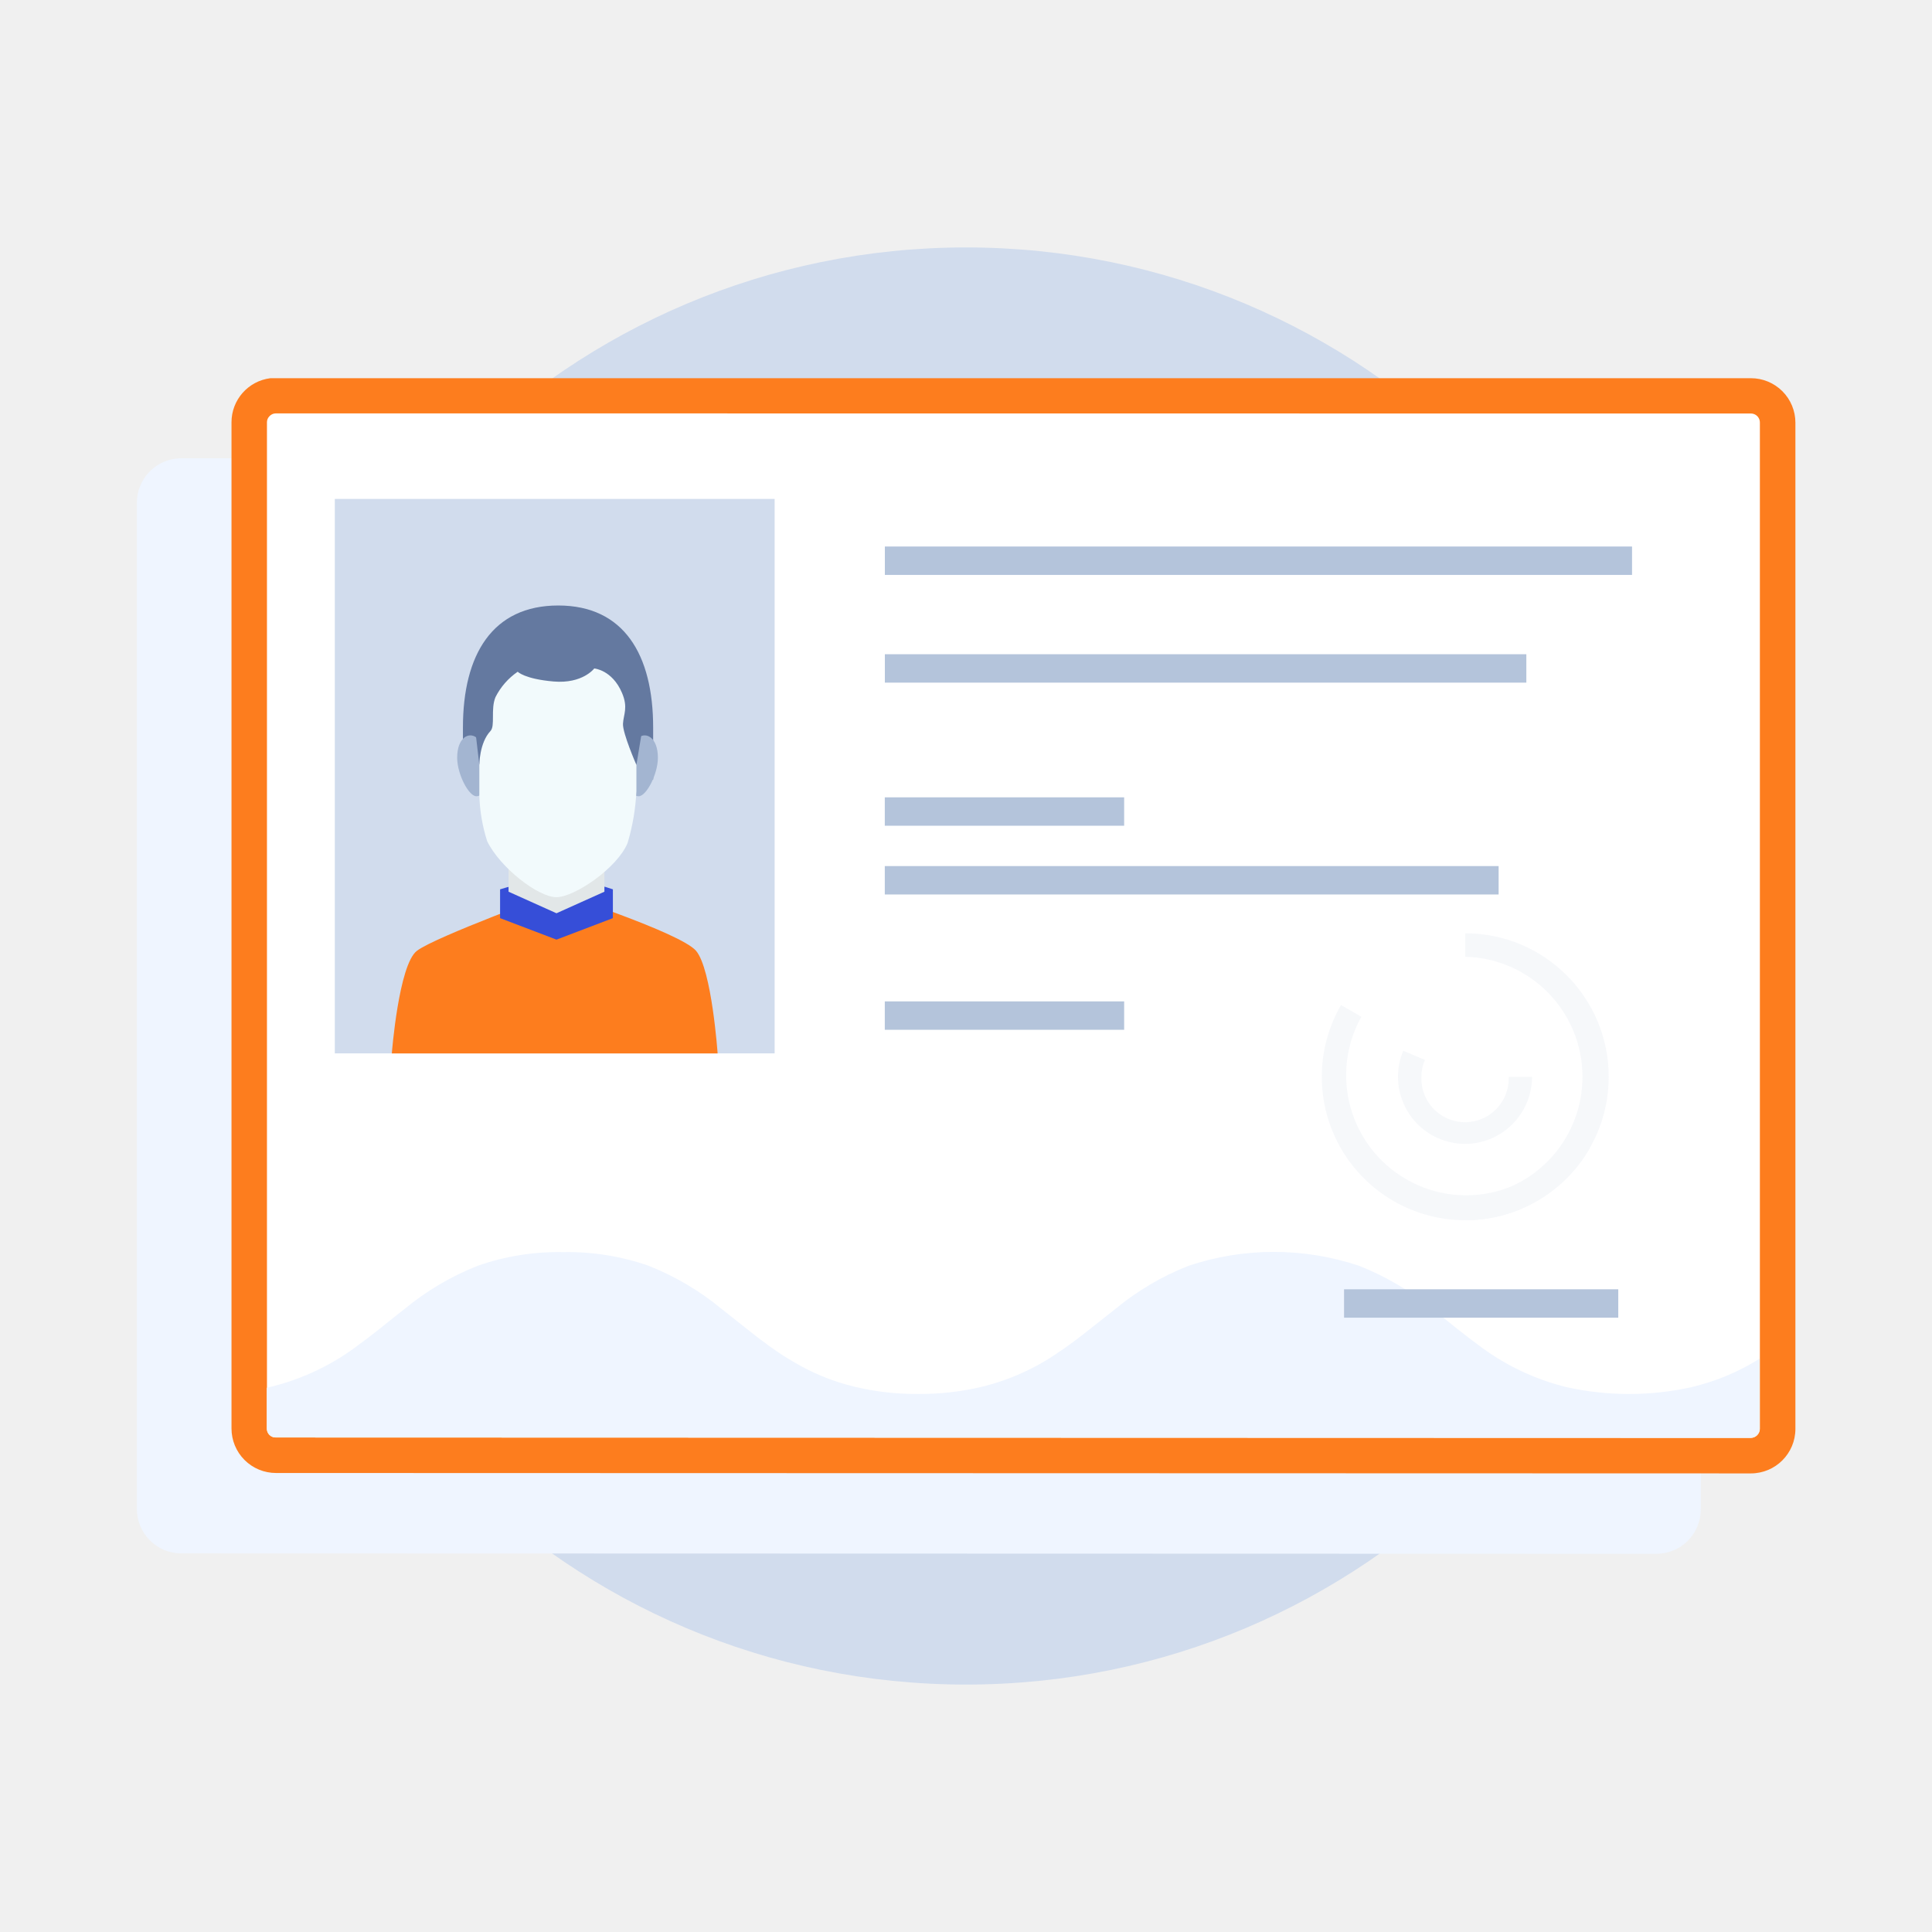
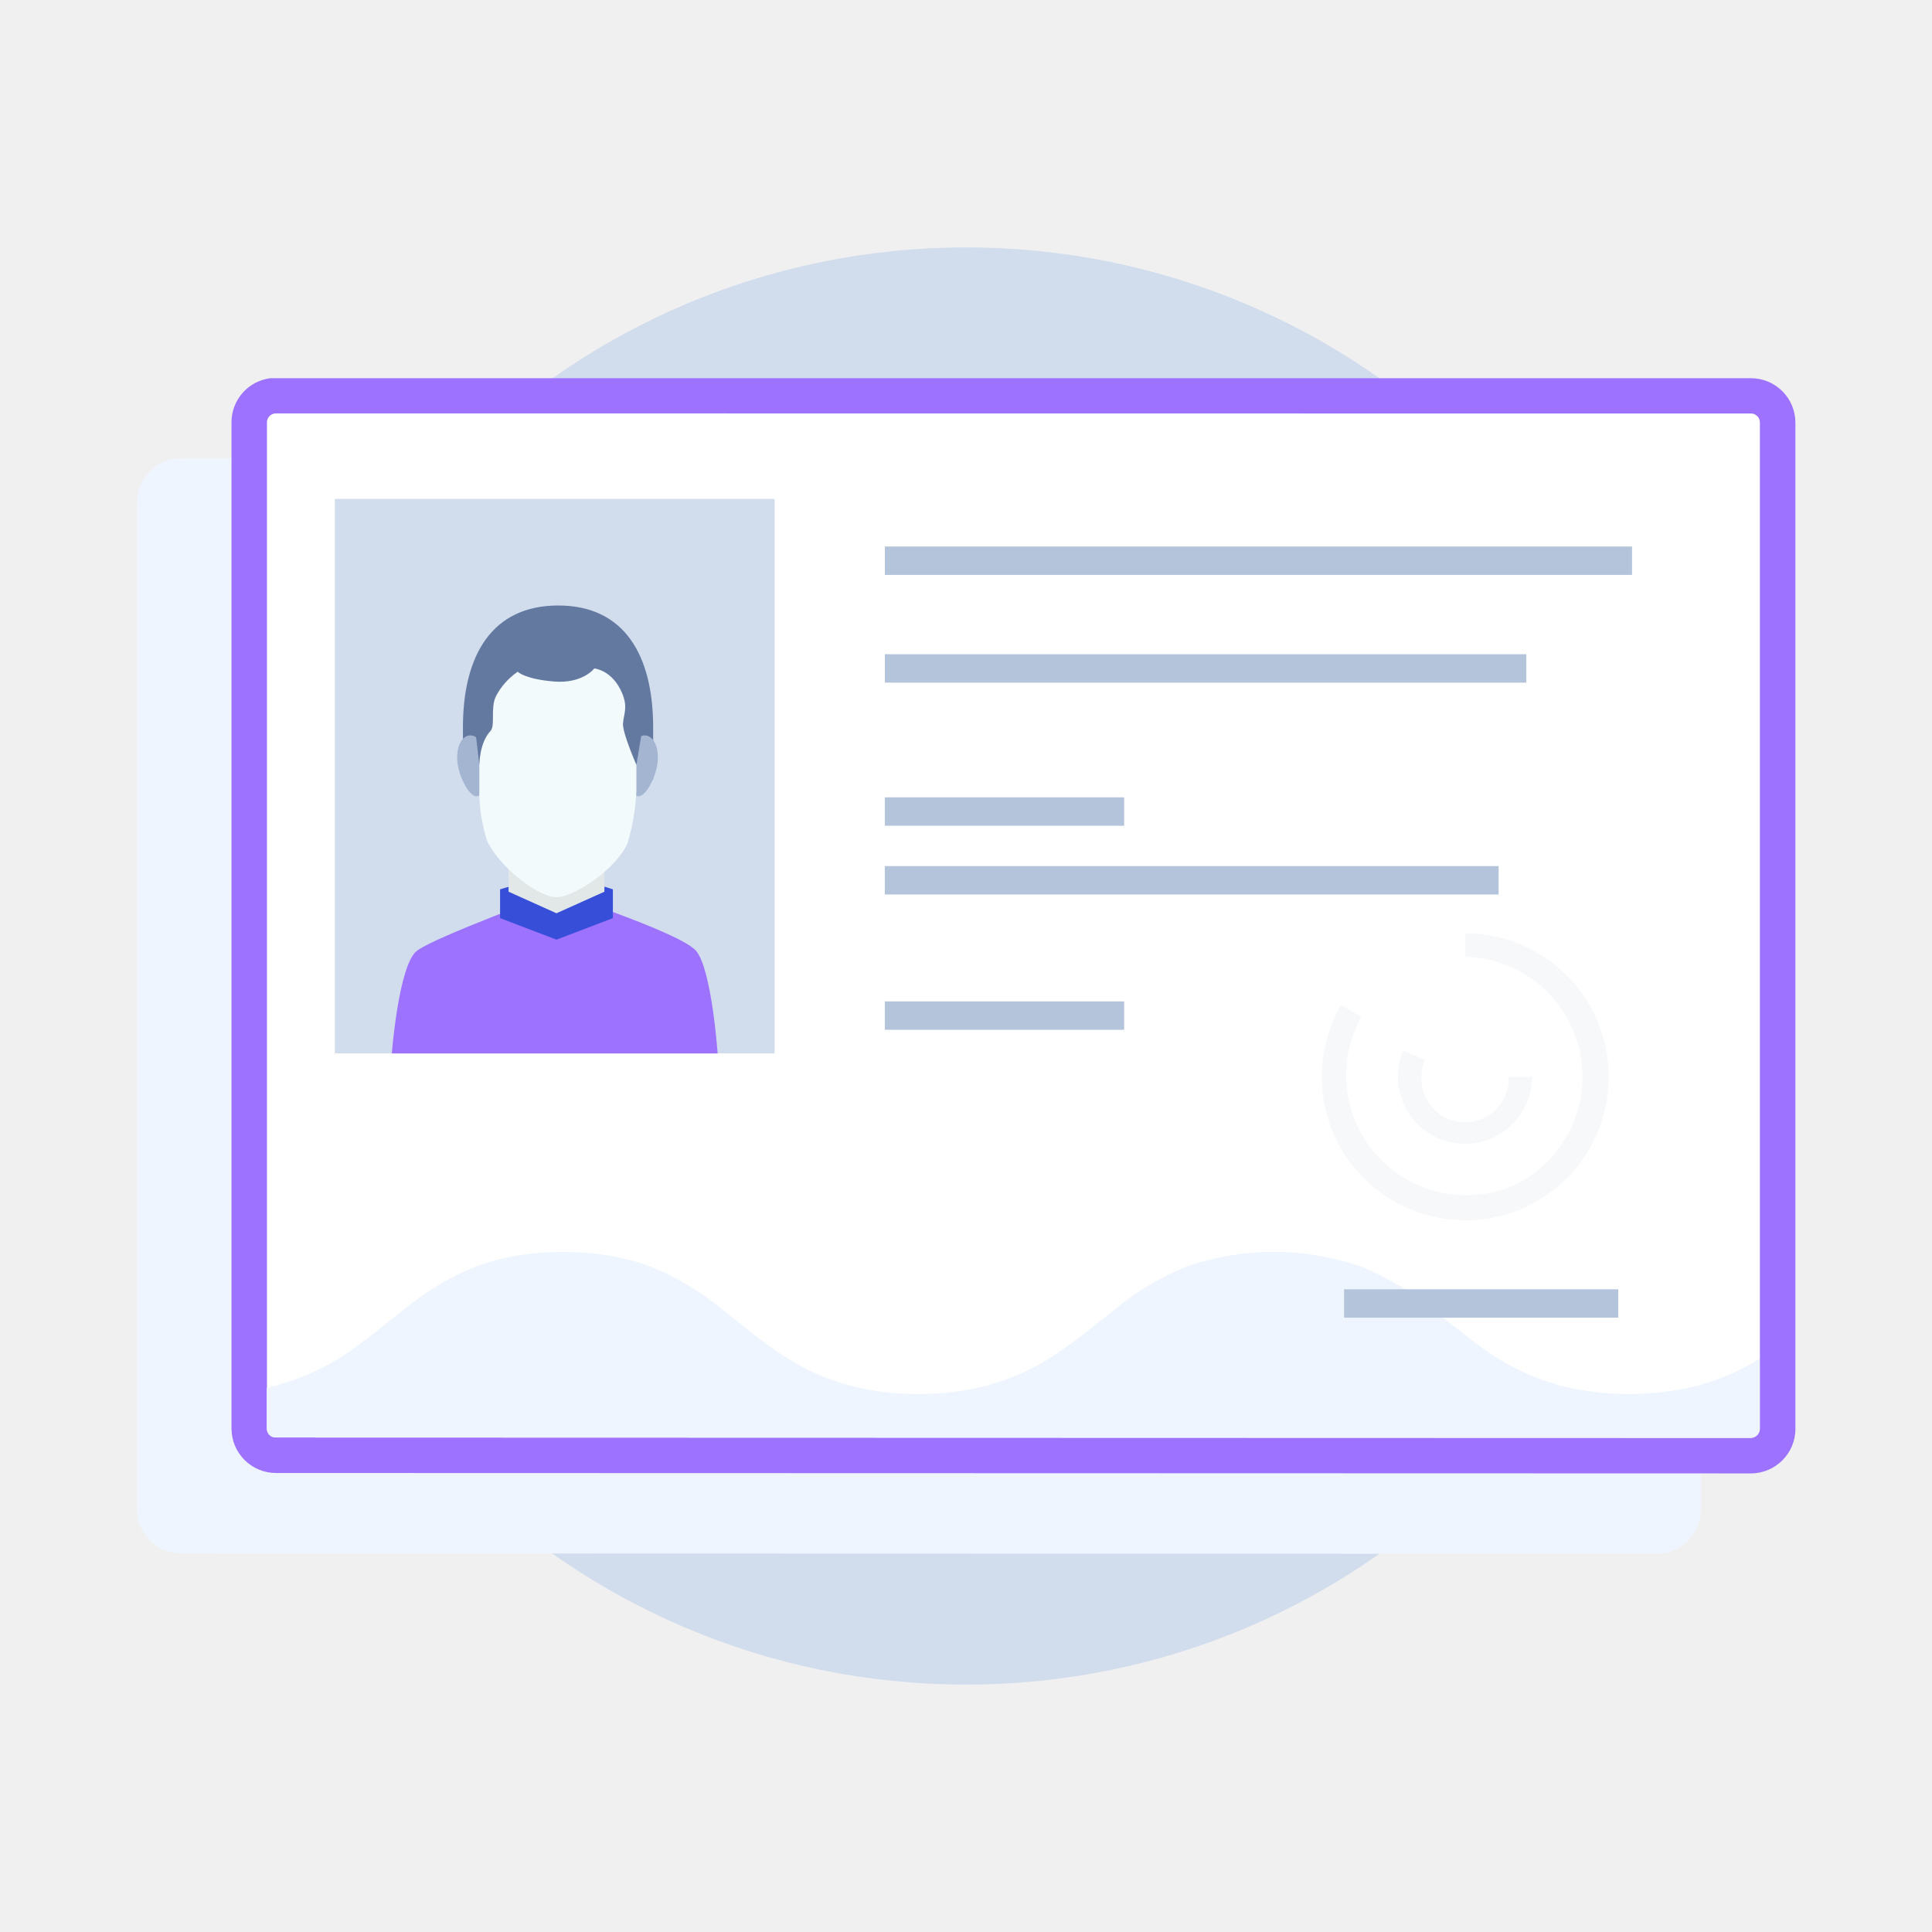
<svg xmlns="http://www.w3.org/2000/svg" id="id-front" data-name="ID Front" viewBox="0 0 285 285">
  <defs>
-     <style>.cls-frnt1{fill:#d1dced;}.cls-frnt2{fill:#eff5ff;}.cls-frnt3{fill:#fd7d1e;}.cls-frnt4{fill:#fff;}.cls-frnt5{opacity:0.1;}.cls-frnt6{fill:#a3b5d1;}.cls-frnt7{fill:#b4c4db;}.cls-frnt8{fill:#364ed8;}.cls-frnt9{fill:#e2e7e8;}.cls-frnt10{fill:#6479a0;}.cls-frnt11{fill:#f2fafc;}</style>
+     <style>.cls-frnt1{fill:#d1dced;}.cls-frnt2{fill:#eff5ff;}.cls-frnt3{fill:rgb(157 114 255);}.cls-frnt4{fill:#fff;}.cls-frnt5{opacity:0.1;}.cls-frnt6{fill:#a3b5d1;}.cls-frnt7{fill:#b4c4db;}.cls-frnt8{fill:#364ed8;}.cls-frnt9{fill:#e2e7e8;}.cls-frnt10{fill:#6479a0;}.cls-frnt11{fill:#f2fafc;}</style>
  </defs>
  <circle class="cls-frnt1" cx="142.5" cy="142.5" r="106" />
  <path class="cls-frnt2" d="M26.76,67.6a6.57,6.57,0,0,0-6.57,6.57l0,148.41a6.56,6.56,0,0,0,6.57,6.57l217.56.06a6.55,6.55,0,0,0,6.57-6.57l0-148.41a6.56,6.56,0,0,0-6.57-6.58Z" />
  <path class="cls-frnt3" d="M258.28,55.79H39.89a6.55,6.55,0,0,0-5.74,6.51l0,148.42a6.56,6.56,0,0,0,6.57,6.57l217.56.06a6.57,6.57,0,0,0,6.57-6.57l0-148.42a6.56,6.56,0,0,0-6.57-6.57Z" />
  <path class="cls-frnt4" d="M259.61,62.36l0,148.42a1.35,1.35,0,0,1-1.34,1.33l-217.56-.06a1.3,1.3,0,0,1-1.33-1.33l0-148.41a1.25,1.25,0,0,1,.32-.86,1.3,1.3,0,0,1,1-.47L258.28,61a1.33,1.33,0,0,1,1.06.52A1.32,1.32,0,0,1,259.61,62.36Z" />
  <g class="cls-frnt5">
    <path class="cls-frnt6" d="M216.15,180v-3.45a17.71,17.71,0,0,0,0-35.41v-3.46a21.16,21.16,0,0,1,0,42.32Z" />
    <path class="cls-frnt6" d="M216.15,168.74A9.9,9.9,0,0,1,207,155l3.19,1.35a6.28,6.28,0,0,0-.51,2.5,6.44,6.44,0,1,0,12.87,0H226A9.91,9.91,0,0,1,216.15,168.74Z" />
    <path class="cls-frnt6" d="M216.11,180a21.16,21.16,0,0,1-18.29-31.74l3,1.73a17.71,17.71,0,0,0,30.67,17.71l3,1.72A21.17,21.17,0,0,1,216.11,180Z" />
  </g>
  <path class="cls-frnt2" d="M259.58,200.42v10.36a1.35,1.35,0,0,1-1.34,1.33l-217.56-.06a1.3,1.3,0,0,1-1.33-1.33v-6l.43-.1a35.31,35.31,0,0,0,13.33-6.39c.58-.42,1.14-.85,1.7-1.28.83-.64,1.65-1.29,2.45-1.94s1.6-1.28,2.4-1.9a39.81,39.81,0,0,1,10.85-6.4,35.85,35.85,0,0,1,12.57-2,36.08,36.08,0,0,1,12.57,2,40,40,0,0,1,10.84,6.41c.81.63,1.6,1.27,2.4,1.9s1.63,1.3,2.46,1.94c.55.44,1.12.86,1.7,1.28.17.14.34.26.53.39a37.82,37.82,0,0,0,3.82,2.46,31.91,31.91,0,0,0,7.49,3.17,38.53,38.53,0,0,0,10.6,1.37,39.49,39.49,0,0,0,9.11-1,33.83,33.83,0,0,0,11.45-5.08c.64-.42,1.27-.86,1.88-1.31a0,0,0,0,0,0,0c.56-.42,1.14-.84,1.69-1.27l2.46-1.94,2.42-1.91a39.7,39.7,0,0,1,10.84-6.4,39.62,39.62,0,0,1,25.13,0,40.21,40.21,0,0,1,10.85,6.4l2.41,1.91c.8.65,1.62,1.3,2.45,1.94.55.44,1.12.87,1.69,1.28a35.49,35.49,0,0,0,13.32,6.4,42.67,42.67,0,0,0,18.23,0A33.07,33.07,0,0,0,259.58,200.42Z" />
  <rect class="cls-frnt1" x="49.39" y="73.6" width="64.88" height="81.79" />
  <rect class="cls-frnt7" x="130.53" y="80.62" width="110.22" height="4.19" />
  <rect class="cls-frnt7" x="130.53" y="96.51" width="94.63" height="4.19" />
  <rect class="cls-frnt7" x="130.52" y="117.62" width="35.31" height="4.19" />
  <rect class="cls-frnt7" x="130.52" y="147.72" width="35.31" height="4.19" />
  <rect class="cls-frnt7" x="198.27" y="190.19" width="40.45" height="4.19" />
  <rect class="cls-frnt7" x="130.52" y="127.76" width="90.55" height="4.19" />
  <path class="cls-frnt3" d="M102.68,140.26c-2.31-2.69-20.59-8.61-20.59-8.61s-17.9,6.55-20.59,8.61-3.7,15.14-3.7,15.14h48.06S105,143,102.68,140.26Z" />
  <path class="cls-frnt8" d="M90.41,135.44l-8.32,3.17-8.32-3.17v-4.25a28.58,28.58,0,0,1,8.53-1.33,24.28,24.28,0,0,1,8.11,1.33Z" />
  <polygon class="cls-frnt9" points="89.16 131.54 82.09 134.72 75.02 131.54 75.02 125.96 89.16 125.96 89.16 131.54" />
  <path class="cls-frnt10" d="M96.35,115v-7.68c0-10.75-4.31-18-14-18s-14.06,7.22-14.06,18V115a41.72,41.72,0,0,0,4.11-4c.88-1-2.14-6.51-1.22-8.82a12.56,12.56,0,0,1,4-4.81s1.19,1.37,6.42,1.85,7.24-2.47,7.24-2.47.45,12.28,1.65,13.89A12.14,12.14,0,0,0,96.35,115Z" />
  <path class="cls-frnt6" d="M97.05,111.78c0,2.39-1.69,5.68-2.84,5.68s-2.06-1.94-2.06-4.33a5.15,5.15,0,0,1,2.06-4.33C95.32,107.93,97.05,108.8,97.05,111.78Z" />
  <path class="cls-frnt6" d="M67.44,111.78c0,2.39,1.69,5.68,2.84,5.68s2.07-1.94,2.07-4.33a5.13,5.13,0,0,0-2.07-4.33C69.17,107.93,67.44,108.8,67.44,111.78Z" />
  <path class="cls-frnt11" d="M82.3,92.83c-8,0-11.59,5.63-11.59,14v10.51a24.63,24.63,0,0,0,1.15,6.74c1.91,3.92,7.54,8.27,10.21,8.27s9-4.3,10.51-8a31.85,31.85,0,0,0,1.3-7.65v-9.84C93.88,98.46,90.33,92.83,82.3,92.83Z" />
  <path class="cls-frnt10" d="M93.88,112.84l.72-4.36c.51-9.91-4.27-17.23-12.3-17.23s-12.41,8.38-12.1,17.23l.51,4.36s0-3.27,1.64-5c.73-.78,0-3.2.74-5a10,10,0,0,1,3.28-3.75s1,1.07,5.29,1.44,6-1.92,6-1.92,2.64.2,4.09,3.59c.94,2.18.22,3.19.15,4.57S93.88,112.84,93.88,112.84Z" />
</svg>
